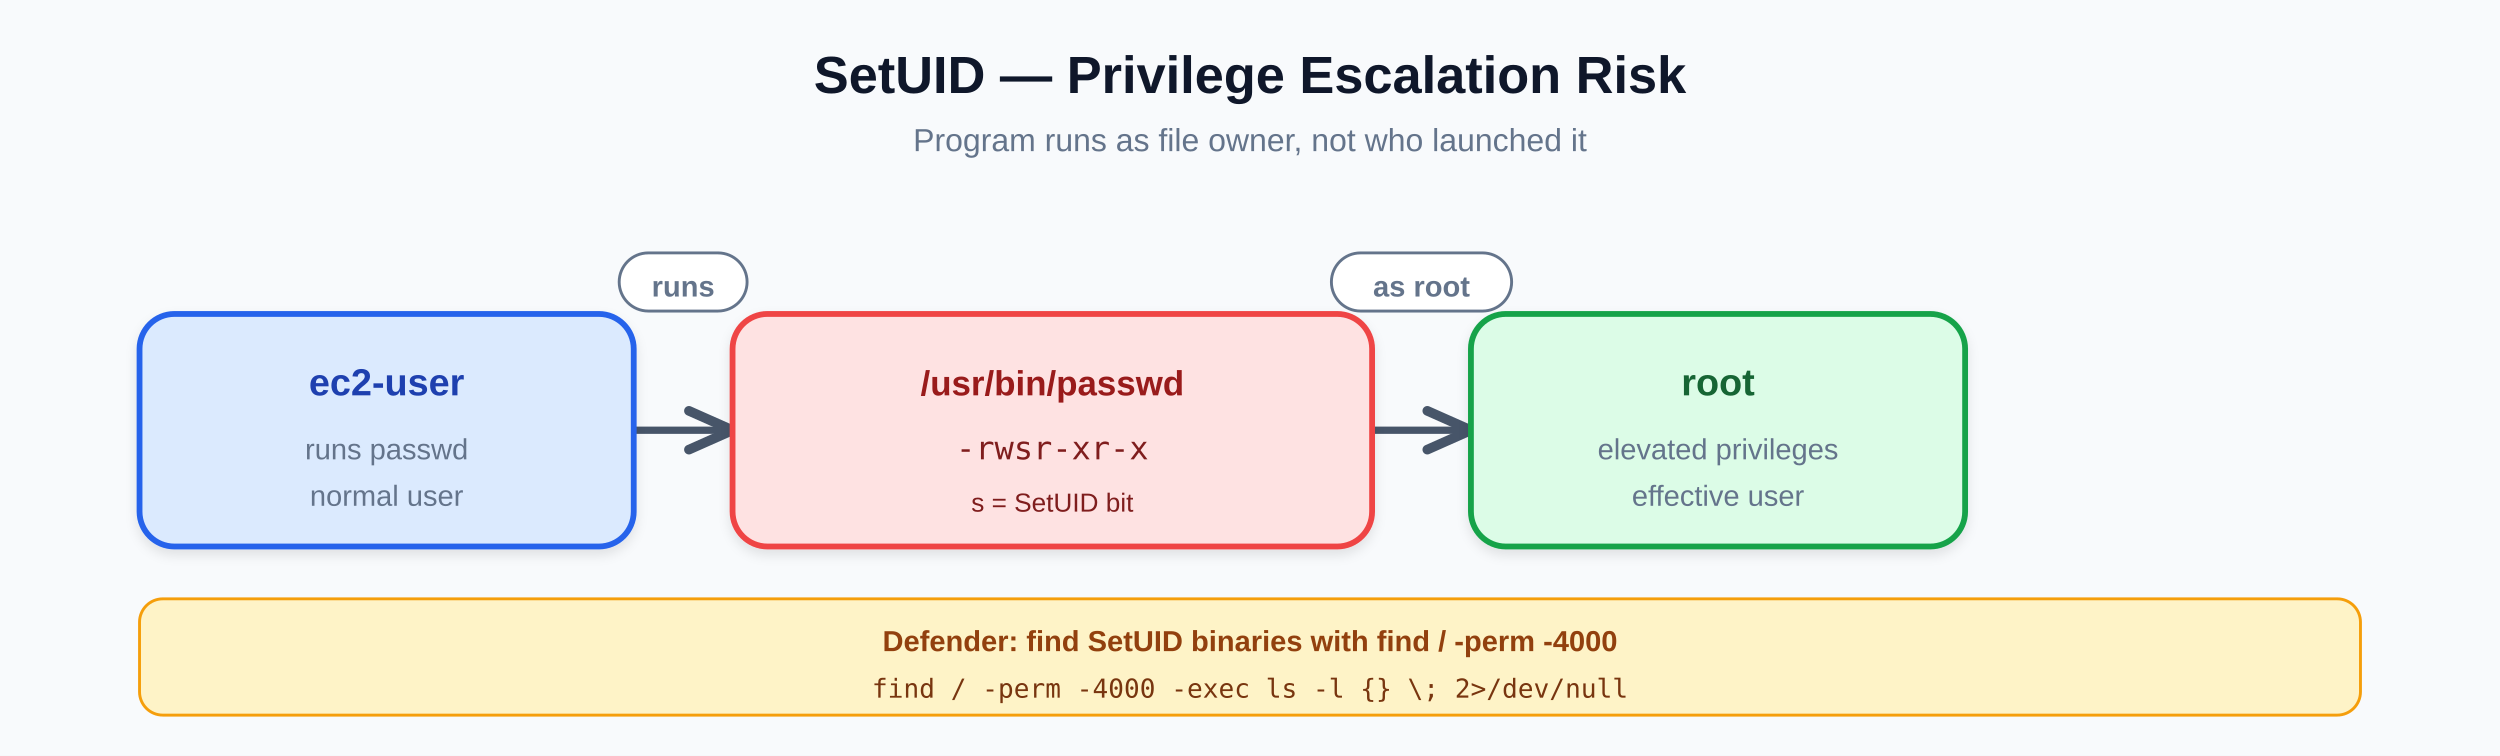
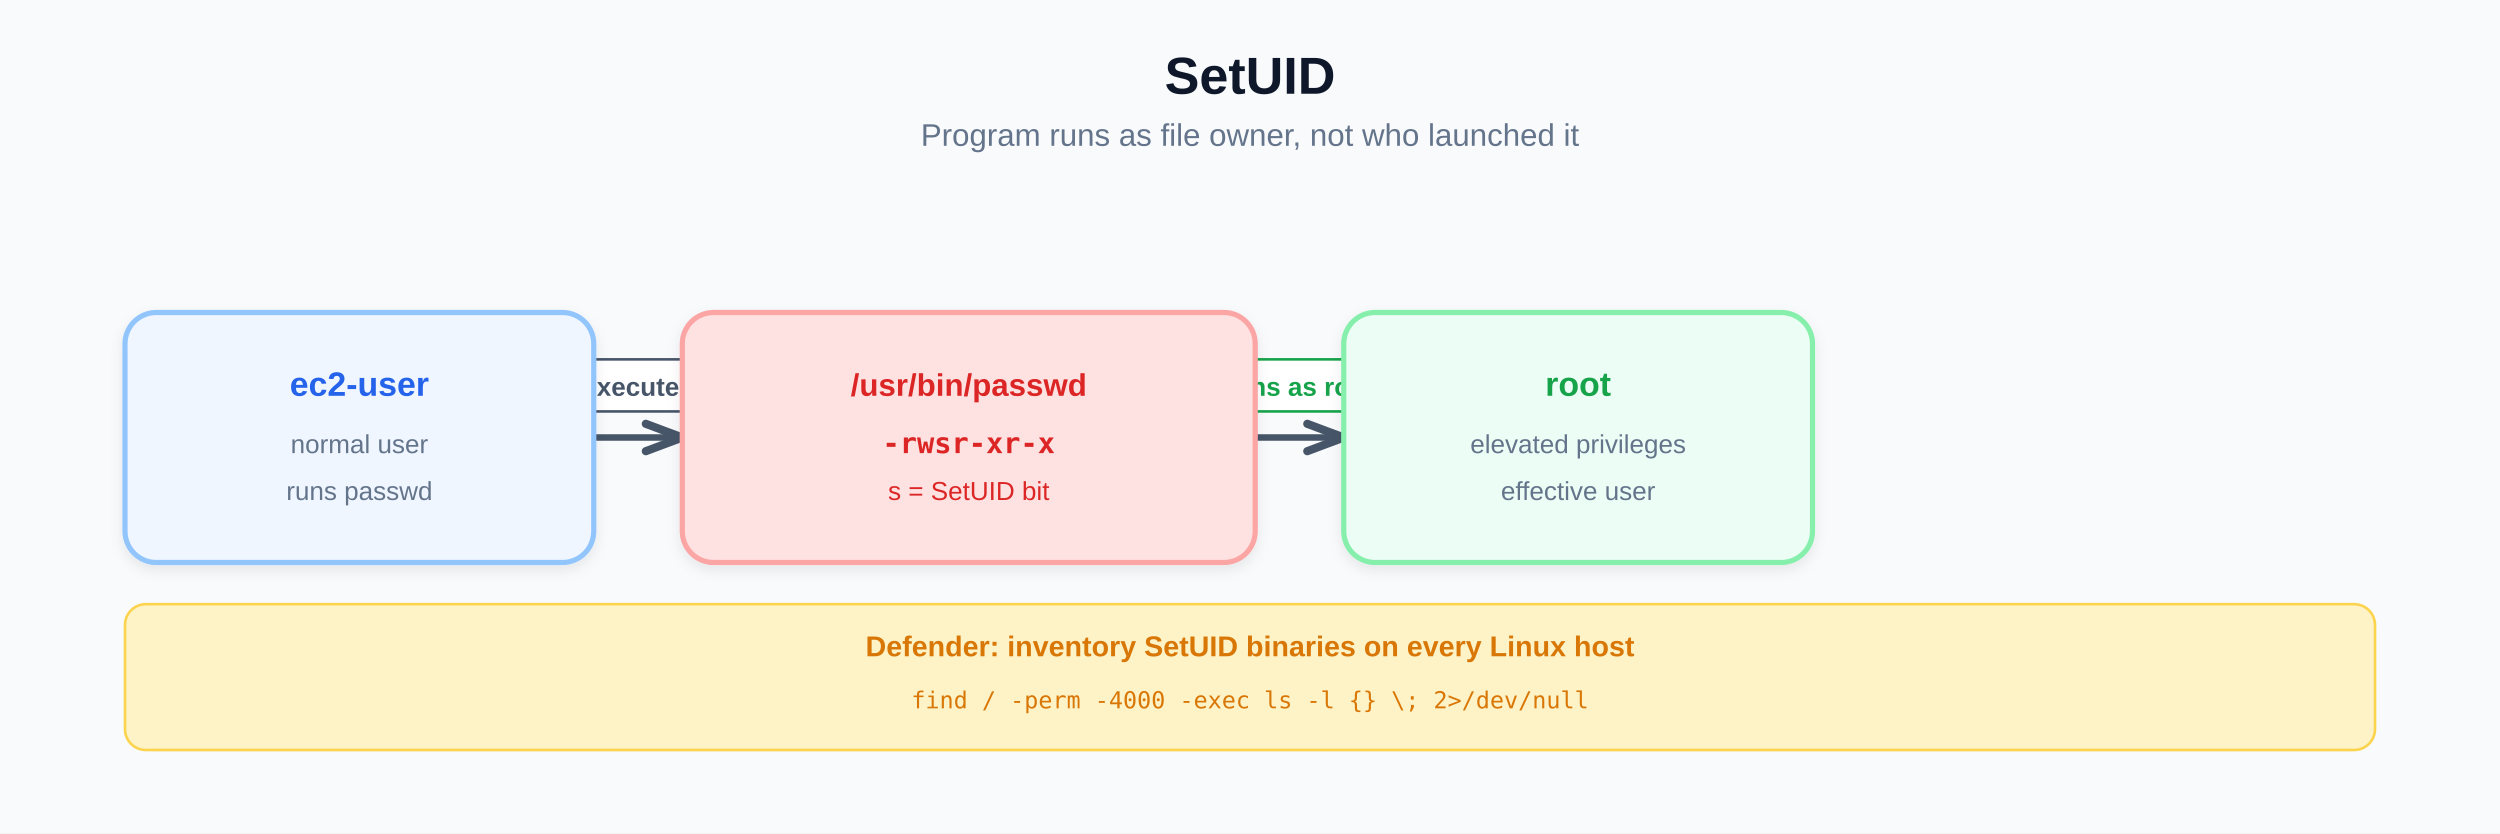
- <svg xmlns="http://www.w3.org/2000/svg" viewBox="0 0 860 260" role="img" aria-label="SetUID flow">
+ <svg xmlns="http://www.w3.org/2000/svg" viewBox="0 0 960 320" role="img">
  <defs>
-     <filter id="sh" x="-20%" y="-20%" width="140%" height="140%">
-       <feDropShadow dx="0" dy="2" stdDeviation="2" flood-opacity="0.10" />
+     <filter id="sh" x="-15%" y="-15%" width="130%" height="130%">
+       <feDropShadow dx="0" dy="2" stdDeviation="2.5" flood-color="#0F172A" flood-opacity="0.08" />
    </filter>
-     <marker id="u" viewBox="0 0 12 12" refX="10" refY="6" markerWidth="8" markerHeight="8" orient="auto">
-       <path d="M1 2 L10 6 L1 10" fill="none" stroke="#475569" stroke-width="2" stroke-linecap="round" stroke-linejoin="round" />
+     <linearGradient id="aws" x1="0" y1="0" x2="1" y2="1">
+       <stop offset="0%" stop-color="#FF9900" />
+       <stop offset="100%" stop-color="#E65100" />
+     </linearGradient>
+     <marker id="m-blue" viewBox="0 0 10 10" refX="9" refY="5" markerWidth="7" markerHeight="7" orient="auto">
+       <path d="M1 2 L9 5 L1 8" fill="none" stroke="#2563EB" stroke-width="1.8" stroke-linecap="round" />
+     </marker>
+     <marker id="m-green" viewBox="0 0 10 10" refX="9" refY="5" markerWidth="7" markerHeight="7" orient="auto">
+       <path d="M1 2 L9 5 L1 8" fill="none" stroke="#16A34A" stroke-width="1.8" stroke-linecap="round" />
+     </marker>
+     <marker id="m-slate" viewBox="0 0 10 10" refX="9" refY="5" markerWidth="7" markerHeight="7" orient="auto">
+       <path d="M1 2 L9 5 L1 8" fill="none" stroke="#475569" stroke-width="1.8" stroke-linecap="round" />
+     </marker>
+     <marker id="m-amber" viewBox="0 0 10 10" refX="9" refY="5" markerWidth="7" markerHeight="7" orient="auto">
+       <path d="M1 2 L9 5 L1 8" fill="none" stroke="#D97706" stroke-width="1.8" stroke-linecap="round" />
+     </marker>
+     <marker id="m-red" viewBox="0 0 10 10" refX="9" refY="5" markerWidth="7" markerHeight="7" orient="auto">
+       <path d="M1 2 L9 5 L1 8" fill="none" stroke="#DC2626" stroke-width="1.8" stroke-linecap="round" />
    </marker>
  </defs>
-   <rect width="860" height="260" fill="#F8FAFC" />
-   <text x="430" y="32" text-anchor="middle" font-family="Arial, Helvetica, Sans-serif" font-size="18" font-weight="700" fill="#0F172A">SetUID — Privilege Escalation Risk</text>
-   <text x="430" y="52" text-anchor="middle" font-family="Arial, Helvetica, Sans-serif" font-size="11" fill="#64748B">Program runs as file owner, not who launched it</text>
-   <path d="M218 148 L252 148" fill="none" stroke="#475569" stroke-width="2.5" marker-end="url(#u)" />
-   <path d="M472 148 L506 148" fill="none" stroke="#475569" stroke-width="2.5" marker-end="url(#u)" />
-   <rect x="213" y="87" width="44" height="20" rx="10" fill="#FFF" stroke="#64748B" stroke-width="1" />
-   <text x="235" y="102" text-anchor="middle" font-family="Arial, Helvetica, Sans-serif" font-size="10" font-weight="600" fill="#64748B">runs</text>
-   <rect x="458" y="87" width="62" height="20" rx="10" fill="#FFF" stroke="#64748B" stroke-width="1" />
-   <text x="489" y="102" text-anchor="middle" font-family="Arial, Helvetica, Sans-serif" font-size="10" font-weight="600" fill="#64748B">as root</text>
-   <rect x="48" y="108" width="170" height="80" rx="12" fill="#DBEAFE" stroke="#2563EB" stroke-width="2" filter="url(#sh)" />
-   <text x="133" y="136" text-anchor="middle" font-family="Arial, Helvetica, Sans-serif" font-size="13" font-weight="700" fill="#1E40AF">ec2-user</text>
-   <text x="133" y="158" text-anchor="middle" font-family="Arial, Helvetica, Sans-serif" font-size="10" fill="#64748B">runs passwd</text>
-   <text x="133" y="174" text-anchor="middle" font-family="Arial, Helvetica, Sans-serif" font-size="10" fill="#64748B">normal user</text>
-   <rect x="252" y="108" width="220" height="80" rx="12" fill="#FEE2E2" stroke="#EF4444" stroke-width="2" filter="url(#sh)" />
-   <text x="362" y="136" text-anchor="middle" font-family="Arial, Helvetica, Sans-serif" font-size="12" font-weight="700" fill="#991B1B">/usr/bin/passwd</text>
-   <text x="362" y="158" text-anchor="middle" font-family="monospace" font-size="11" fill="#7F1D1D">-rwsr-xr-x</text>
-   <text x="362" y="176" text-anchor="middle" font-family="Arial, Helvetica, Sans-serif" font-size="9" fill="#7F1D1D">s = SetUID bit</text>
-   <rect x="506" y="108" width="170" height="80" rx="12" fill="#DCFCE7" stroke="#16A34A" stroke-width="2" filter="url(#sh)" />
-   <text x="591" y="136" text-anchor="middle" font-family="Arial, Helvetica, Sans-serif" font-size="13" font-weight="700" fill="#166534">root</text>
-   <text x="591" y="158" text-anchor="middle" font-family="Arial, Helvetica, Sans-serif" font-size="10" fill="#64748B">elevated privileges</text>
-   <text x="591" y="174" text-anchor="middle" font-family="Arial, Helvetica, Sans-serif" font-size="10" fill="#64748B">effective user</text>
-   <rect x="48" y="206" width="764" height="40" rx="8" fill="#FEF3C7" stroke="#F59E0B" />
-   <text x="430" y="224" text-anchor="middle" font-family="Arial, Helvetica, Sans-serif" font-size="10" font-weight="600" fill="#92400E">Defender: find SetUID binaries with find / -perm -4000</text>
-   <text x="430" y="240" text-anchor="middle" font-family="monospace" font-size="9" fill="#78350F">find / -perm -4000 -exec ls -l {} \; 2&gt;/dev/null</text>
+   <rect width="960" height="320" fill="#F8FAFC" />
+   <text x="480" y="36" text-anchor="middle" font-family="Arial, Helvetica, sans-serif" font-size="20" font-weight="700" fill="#0F172A">SetUID</text>
+   <text x="480" y="56" text-anchor="middle" font-family="Arial, Helvetica, sans-serif" font-size="12" fill="#64748B">Program runs as file owner, not who launched it</text>
+   <path d="M228 168 H262" fill="none" stroke="#475569" stroke-width="2.5" marker-end="url(#m-slate)" />
+   <path d="M482 168 H516" fill="none" stroke="#475569" stroke-width="2.5" marker-end="url(#m-slate)" />
+   <rect x="212" y="138" width="66" height="20" rx="10" fill="#FFF" stroke="#475569" stroke-width="1" />
+   <text x="245" y="152" text-anchor="middle" font-family="Arial, Helvetica, sans-serif" font-size="10" font-weight="600" fill="#475569">executes</text>
+   <rect x="454" y="138" width="90" height="20" rx="10" fill="#FFF" stroke="#16A34A" stroke-width="1" />
+   <text x="499" y="152" text-anchor="middle" font-family="Arial, Helvetica, sans-serif" font-size="10" font-weight="600" fill="#16A34A">runs as root</text>
+   <rect x="48" y="120" width="180" height="96" rx="12" fill="#EFF6FF" stroke="#93C5FD" stroke-width="2" filter="url(#sh)" />
+   <text x="138" y="152" text-anchor="middle" font-family="Arial, Helvetica, sans-serif" font-size="13" font-weight="700" fill="#2563EB">ec2-user</text>
+   <text x="138" y="174" text-anchor="middle" font-family="Arial, Helvetica, sans-serif" font-size="10" font-weight="400" fill="#64748B">normal user</text>
+   <text x="138" y="192" text-anchor="middle" font-family="Arial, Helvetica, sans-serif" font-size="10" font-weight="400" fill="#64748B">runs passwd</text>
+   <rect x="262" y="120" width="220" height="96" rx="12" fill="#FEE2E2" stroke="#FCA5A5" stroke-width="2" filter="url(#sh)" />
+   <text x="372" y="152" text-anchor="middle" font-family="Arial, Helvetica, sans-serif" font-size="12" font-weight="700" fill="#DC2626">/usr/bin/passwd</text>
+   <text x="372" y="174" text-anchor="middle" font-family="Consolas, monospace" font-size="11" font-weight="600" fill="#DC2626">-rwsr-xr-x</text>
+   <text x="372" y="192" text-anchor="middle" font-family="Arial, Helvetica, sans-serif" font-size="10" font-weight="400" fill="#DC2626">s = SetUID bit</text>
+   <rect x="516" y="120" width="180" height="96" rx="12" fill="#ECFDF5" stroke="#86EFAC" stroke-width="2" filter="url(#sh)" />
+   <text x="606" y="152" text-anchor="middle" font-family="Arial, Helvetica, sans-serif" font-size="13" font-weight="700" fill="#16A34A">root</text>
+   <text x="606" y="174" text-anchor="middle" font-family="Arial, Helvetica, sans-serif" font-size="10" font-weight="400" fill="#64748B">elevated privileges</text>
+   <text x="606" y="192" text-anchor="middle" font-family="Arial, Helvetica, sans-serif" font-size="10" font-weight="400" fill="#64748B">effective user</text>
+   <rect x="48" y="232" width="864" height="56" rx="8" fill="#FEF3C7" stroke="#FCD34D" />
+   <text x="480" y="252" text-anchor="middle" font-family="Arial, Helvetica, sans-serif" font-size="11" font-weight="600" fill="#D97706">Defender: inventory SetUID binaries on every Linux host</text>
+   <text x="480" y="272" text-anchor="middle" font-family="Consolas, monospace" font-size="9" font-weight="400" fill="#D97706">find / -perm -4000 -exec ls -l {} \; 2&gt;/dev/null</text>
</svg>
